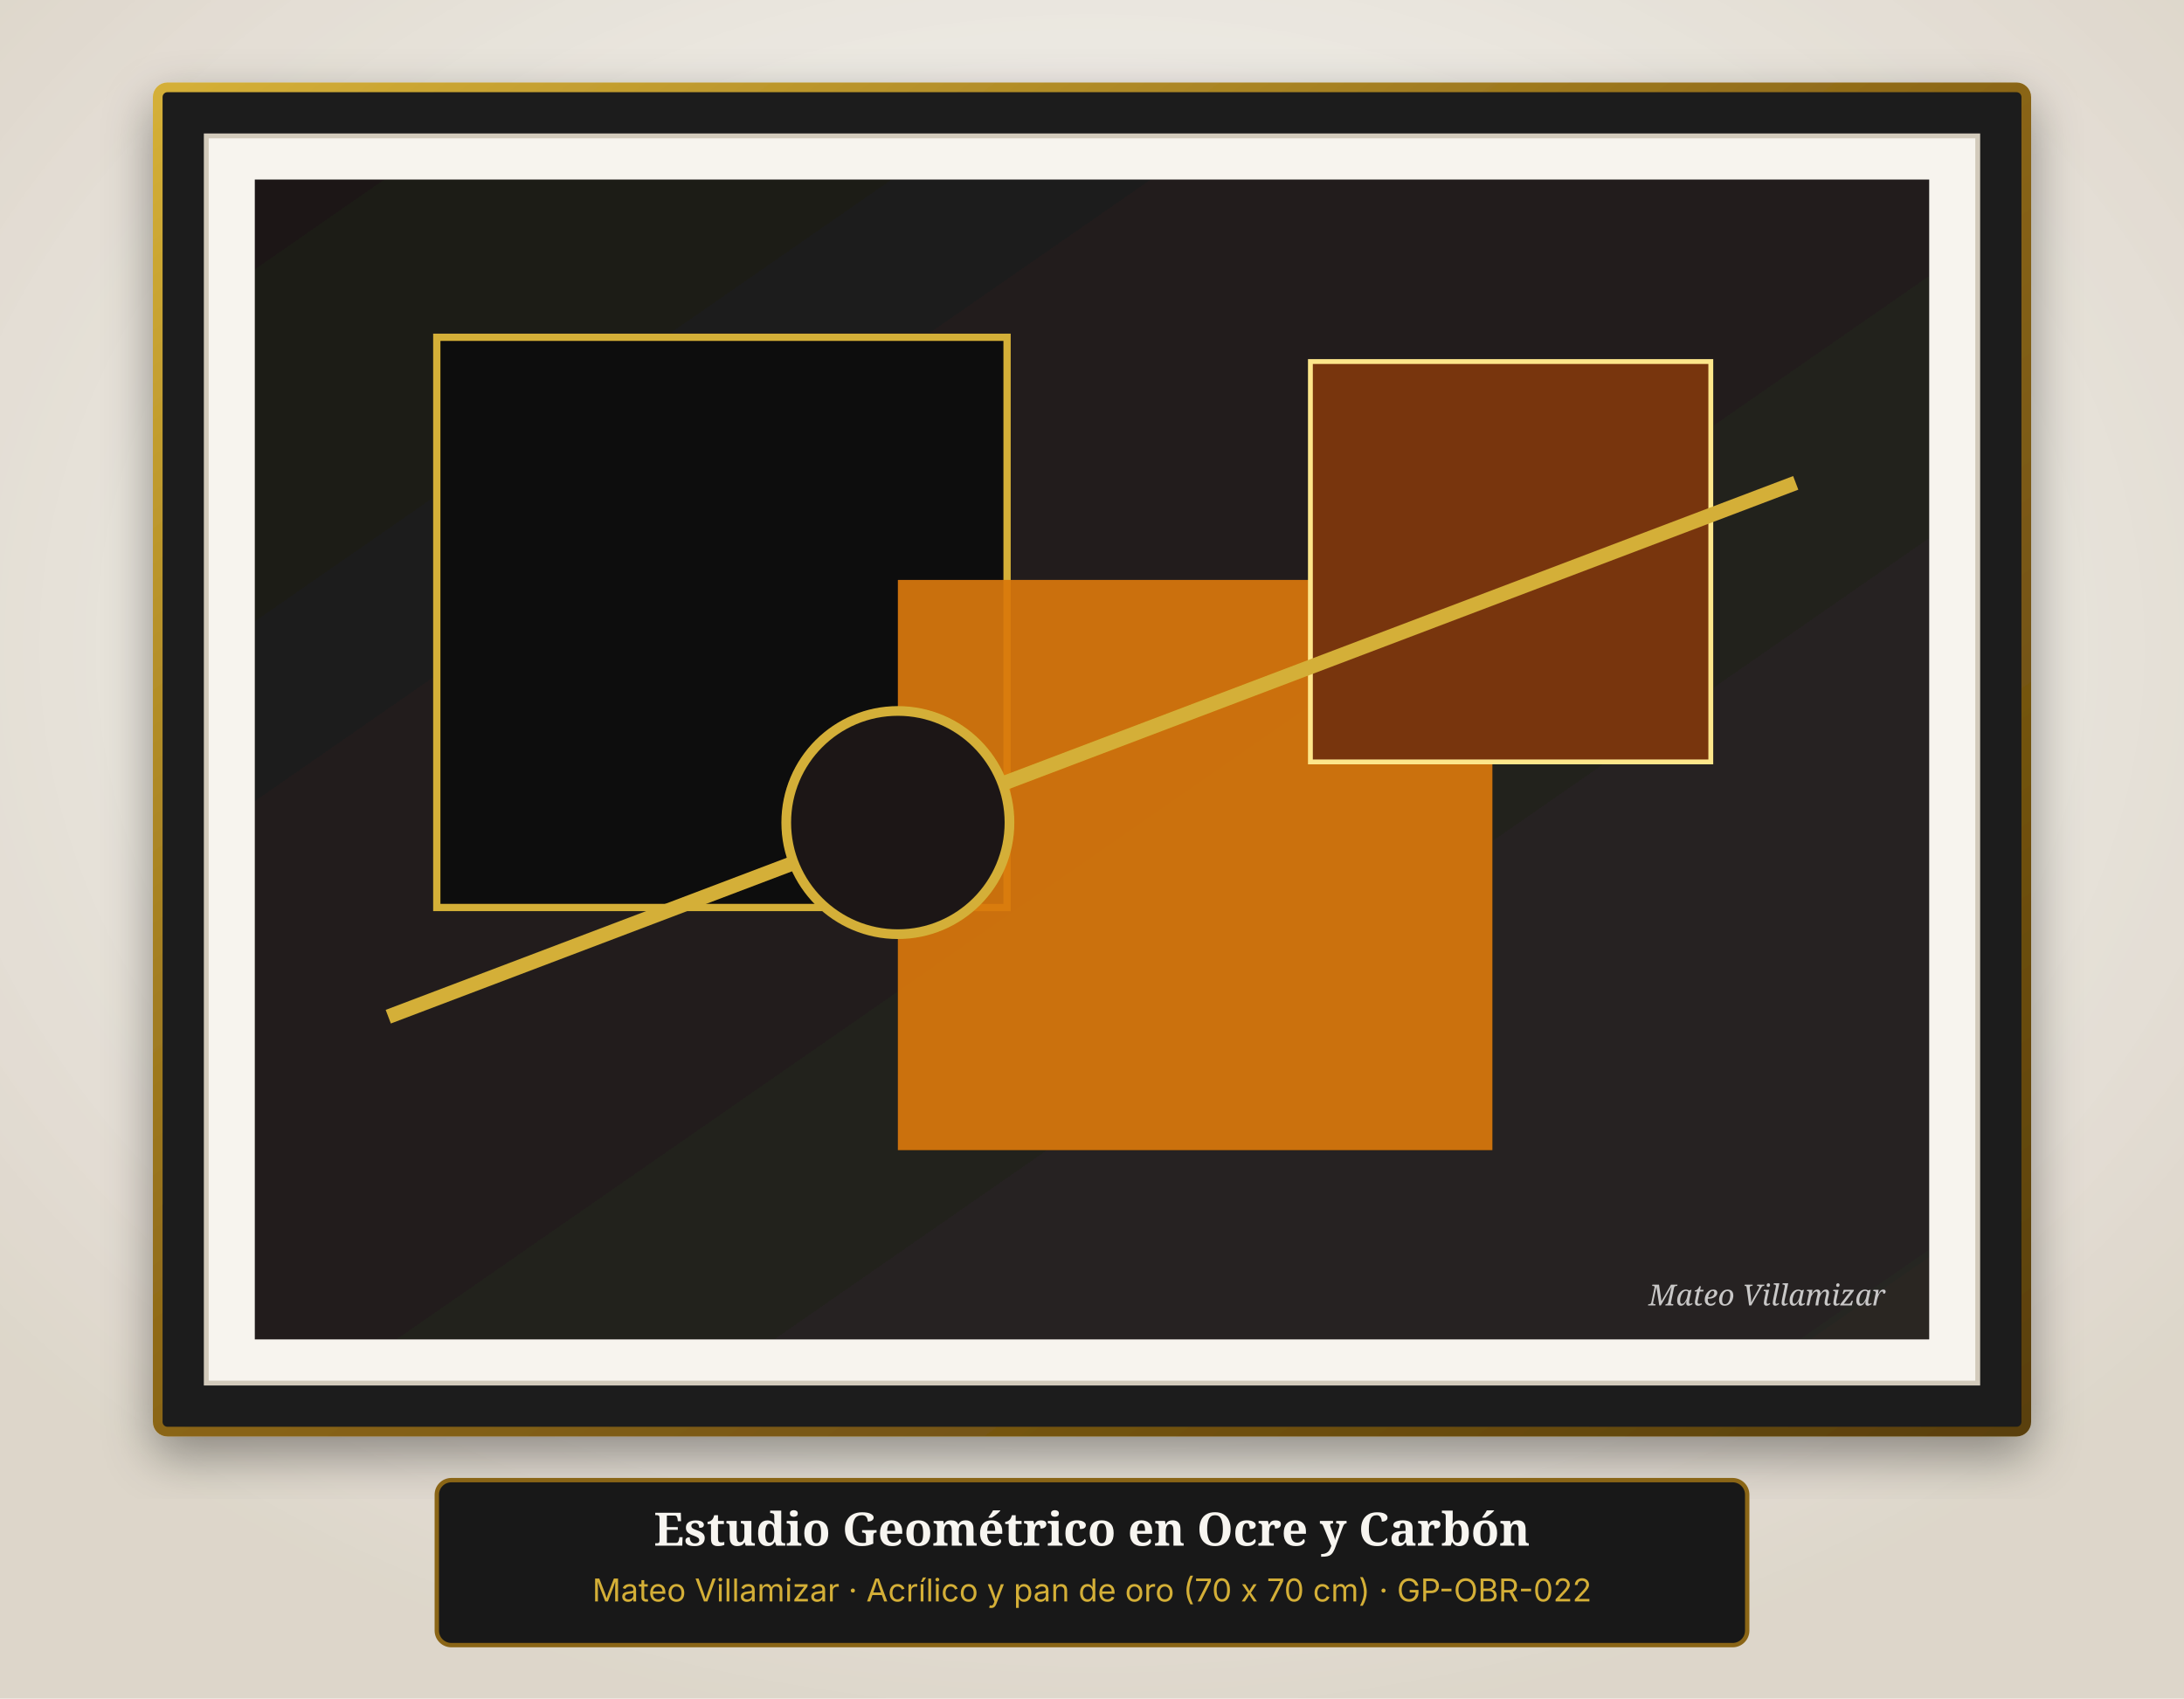
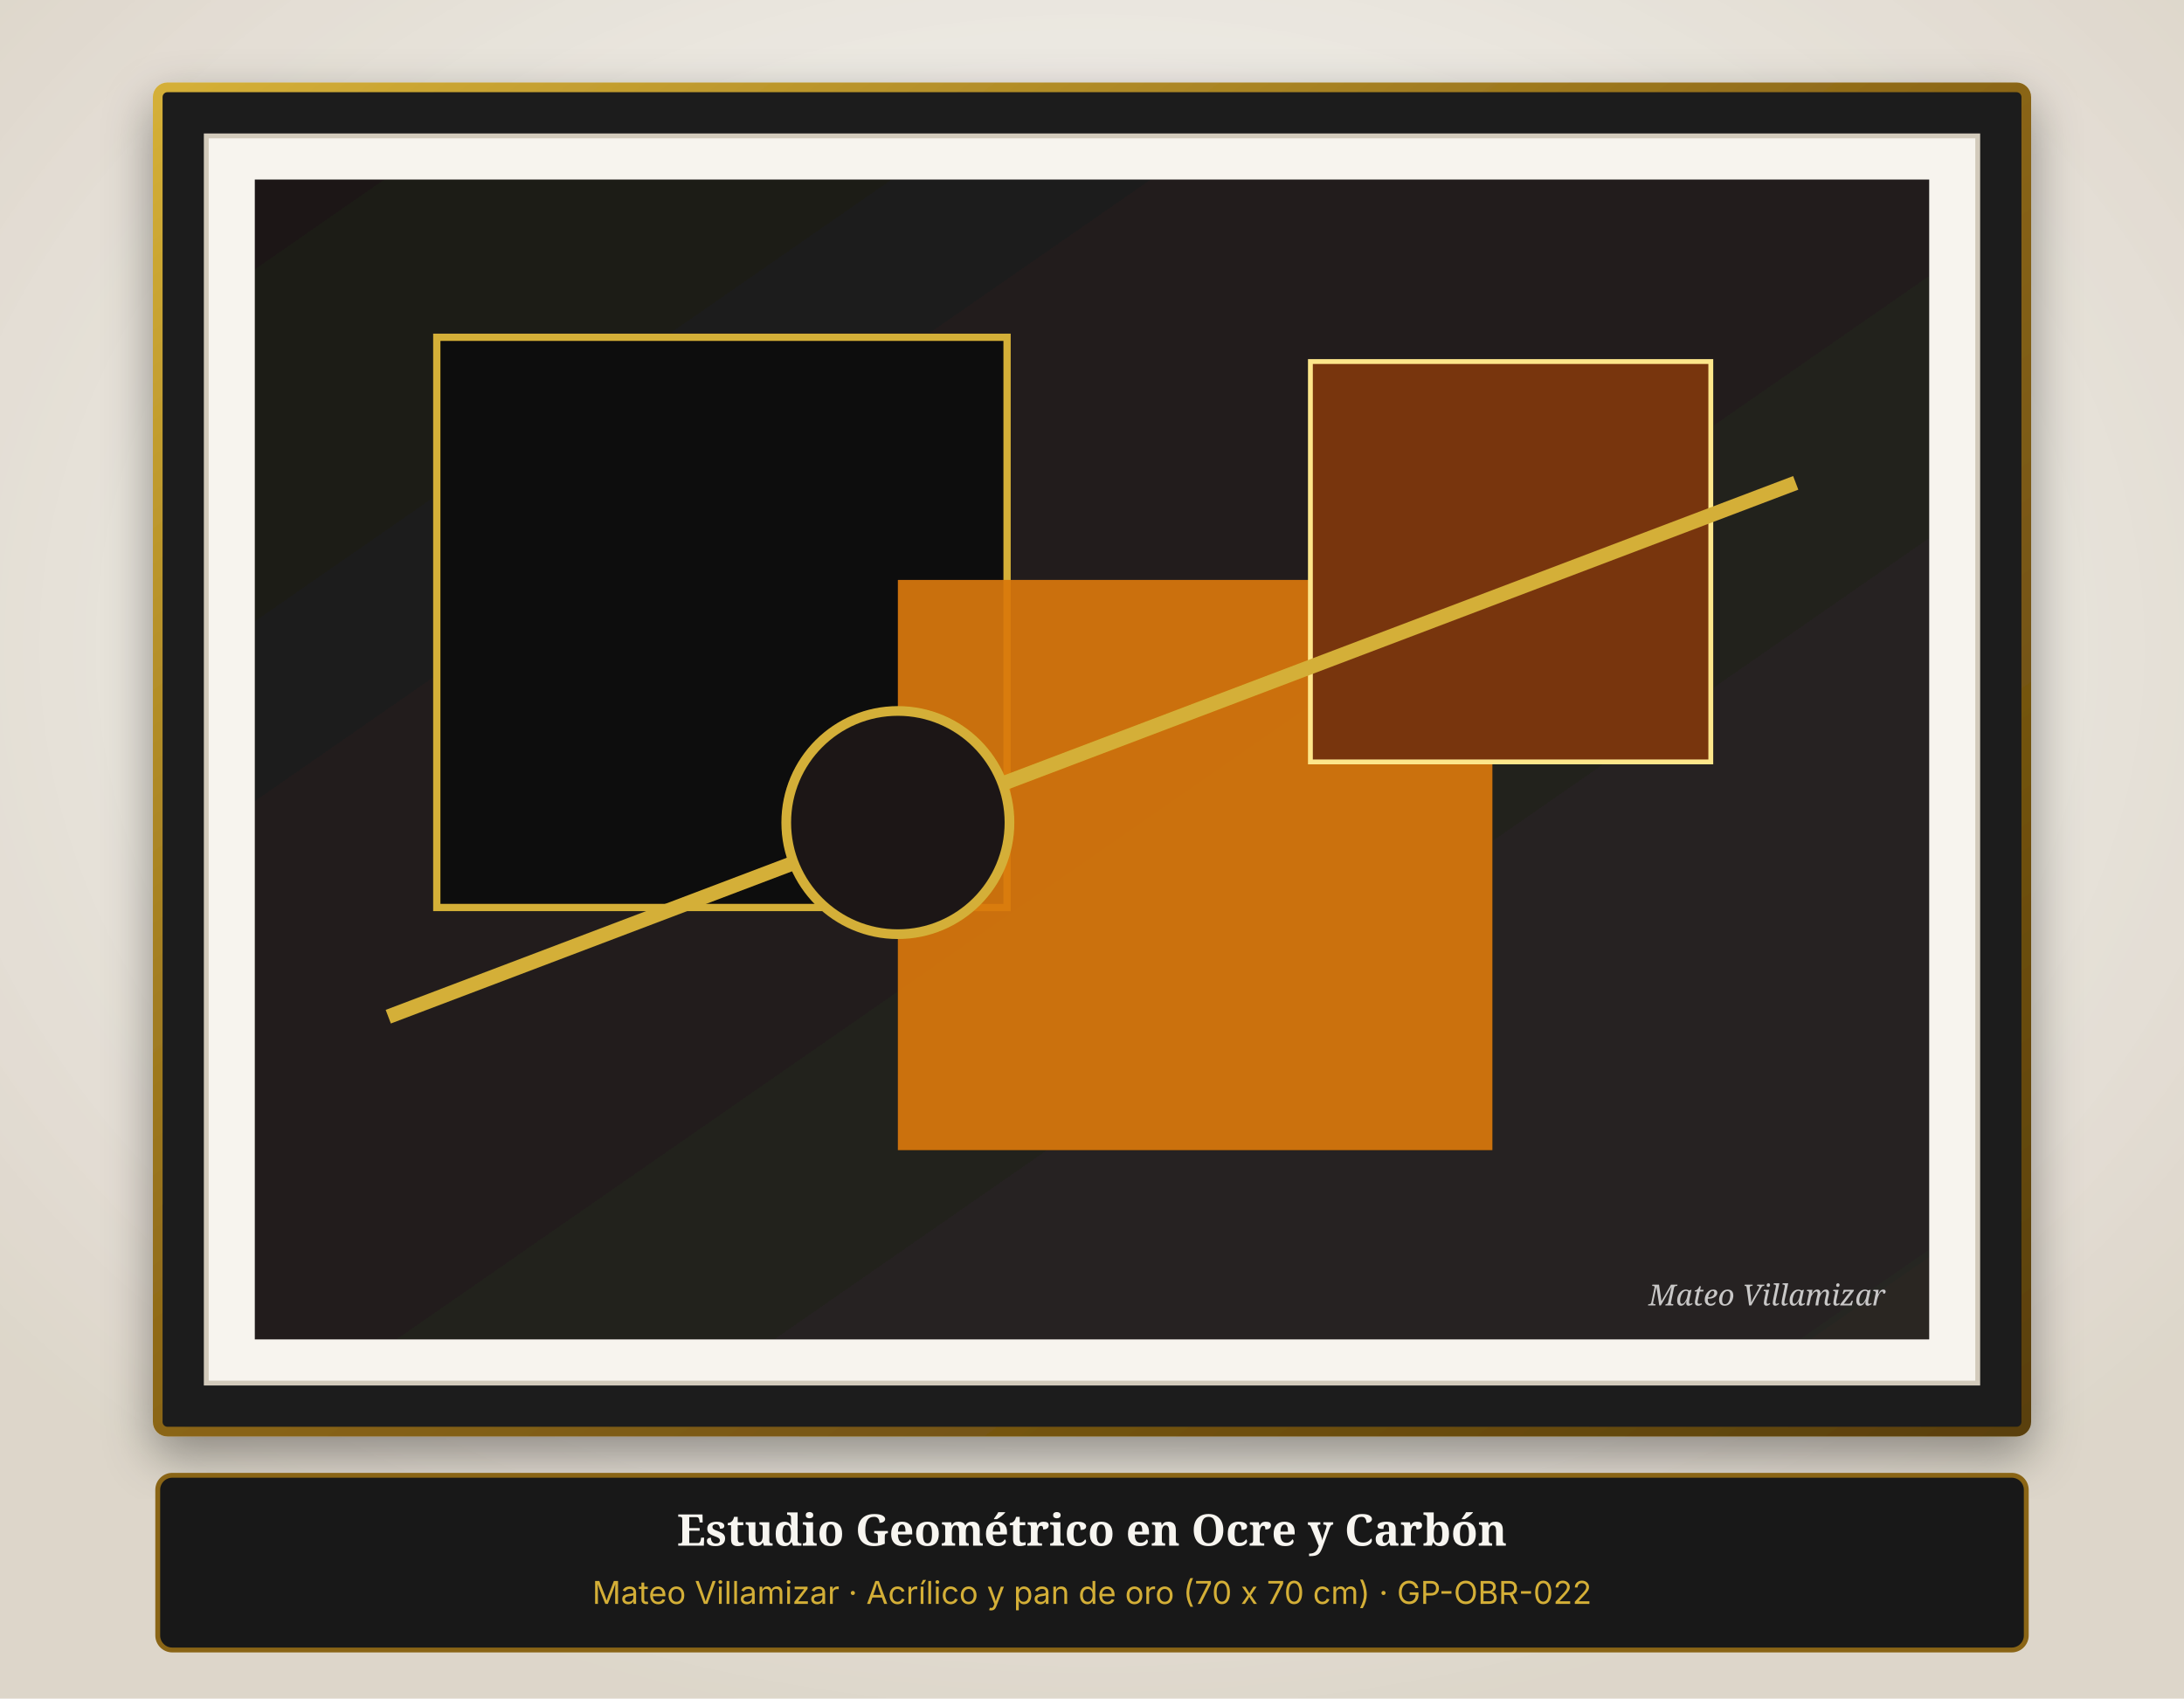
<svg xmlns="http://www.w3.org/2000/svg" viewBox="0 0 900 700" width="900" height="700" role="img" aria-label="Estudio Geométrico en Ocre y Carbón — Mateo Villamizar">
  <defs>
    <linearGradient id="bg" x1="0" y1="0" x2="1" y2="1">
      <stop offset="0%" stop-color="#1c1917" />
      <stop offset="100%" stop-color="#292524" />
    </linearGradient>
    <filter id="shadow" x="-5%" y="-5%" width="110%" height="110%">
      <feDropShadow dx="0" dy="8" stdDeviation="10" flood-color="#000000" flood-opacity="0.38" />
    </filter>
    <filter id="canvasTex" x="0%" y="0%" width="100%" height="100%">
      <feTurbulence type="fractalNoise" baseFrequency="0.04" numOctaves="3" result="noise" />
      <feDiffuseLighting in="noise" lighting-color="#ffffff" surfaceScale="1.2" result="light">
        <feDistantLight azimuth="45" elevation="60" />
      </feDiffuseLighting>
      <feBlend in="SourceGraphic" in2="light" mode="multiply" />
    </filter>
    <linearGradient id="goldFrame" x1="0" y1="0" x2="1" y2="1">
      <stop offset="0%" stop-color="#D4AF37" />
      <stop offset="50%" stop-color="#8A6516" />
      <stop offset="100%" stop-color="#5A400C" />
    </linearGradient>
  </defs>
  <rect width="900" height="700" fill="#eae5dc" />
  <radialGradient id="wallSpot" cx="50%" cy="38%" r="65%">
    <stop offset="0%" stop-color="#ffffff" stop-opacity="0.85" />
    <stop offset="100%" stop-color="#dcd5c9" stop-opacity="0.95" />
  </radialGradient>
  <rect width="900" height="700" fill="url(#wallSpot)" />
  <g filter="url(#shadow)">
    <rect x="65" y="36" width="770" height="554" rx="4" fill="#1b1b1b" stroke="url(#goldFrame)" stroke-width="4" />
    <rect x="85" y="56" width="730" height="514" fill="#f7f4ee" stroke="#d2cabb" stroke-width="2" />
    <svg x="105" y="74" width="690" height="478" viewBox="0 0 690 478">
      <rect width="690" height="478" fill="url(#bg)" />
      <rect x="75" y="65" width="235" height="235" fill="#0c0a09" stroke="#D4AF37" stroke-width="3" />
      <rect x="265" y="165" width="245" height="235" fill="#d97706" opacity="0.92" />
      <rect x="435" y="75" width="165" height="165" fill="#78350f" stroke="#fde68a" stroke-width="2" />
      <line x1="55" y1="345" x2="635" y2="125" stroke="#D4AF37" stroke-width="6" />
      <circle cx="265" cy="265" r="46" fill="#1c1917" stroke="#D4AF37" stroke-width="4" />
      <text x="672" y="464" font-family="Georgia, serif" font-size="12" font-style="italic" fill="rgba(255,255,255,0.75)" text-anchor="end">Mateo Villamizar</text>
    </svg>
  </g>
-   <g transform="translate(180, 610)">
-     <rect width="540" height="68" rx="6" fill="#181818" stroke="#8A6516" stroke-width="1.8" />
-     <text x="270" y="27" font-family="Georgia, 'Playfair Display', serif" font-size="19" font-weight="bold" fill="#F7F5F0" text-anchor="middle">Estudio Geométrico en Ocre y Carbón</text>
-     <text x="270" y="50" font-family="'Inter', Arial, sans-serif" font-size="13" fill="#D4AF37" text-anchor="middle">Mateo Villamizar  ·  Acrílico y pan de oro (70 x 70 cm)  ·  GP-OBR-022</text>
+   <g transform="translate(65, 608)">
+     <rect width="770" height="72" rx="6" fill="#181818" stroke="#8A6516" stroke-width="2" />
+     <text x="385" y="29" font-family="Georgia, 'Playfair Display', serif" font-size="18" font-weight="bold" fill="#F7F5F0" text-anchor="middle">Estudio Geométrico en Ocre y Carbón</text>
+     <text x="385" y="53" font-family="'Inter', Arial, sans-serif" font-size="13" fill="#D4AF37" text-anchor="middle">Mateo Villamizar  ·  Acrílico y pan de oro (70 x 70 cm)  ·  GP-OBR-022</text>
  </g>
</svg>
